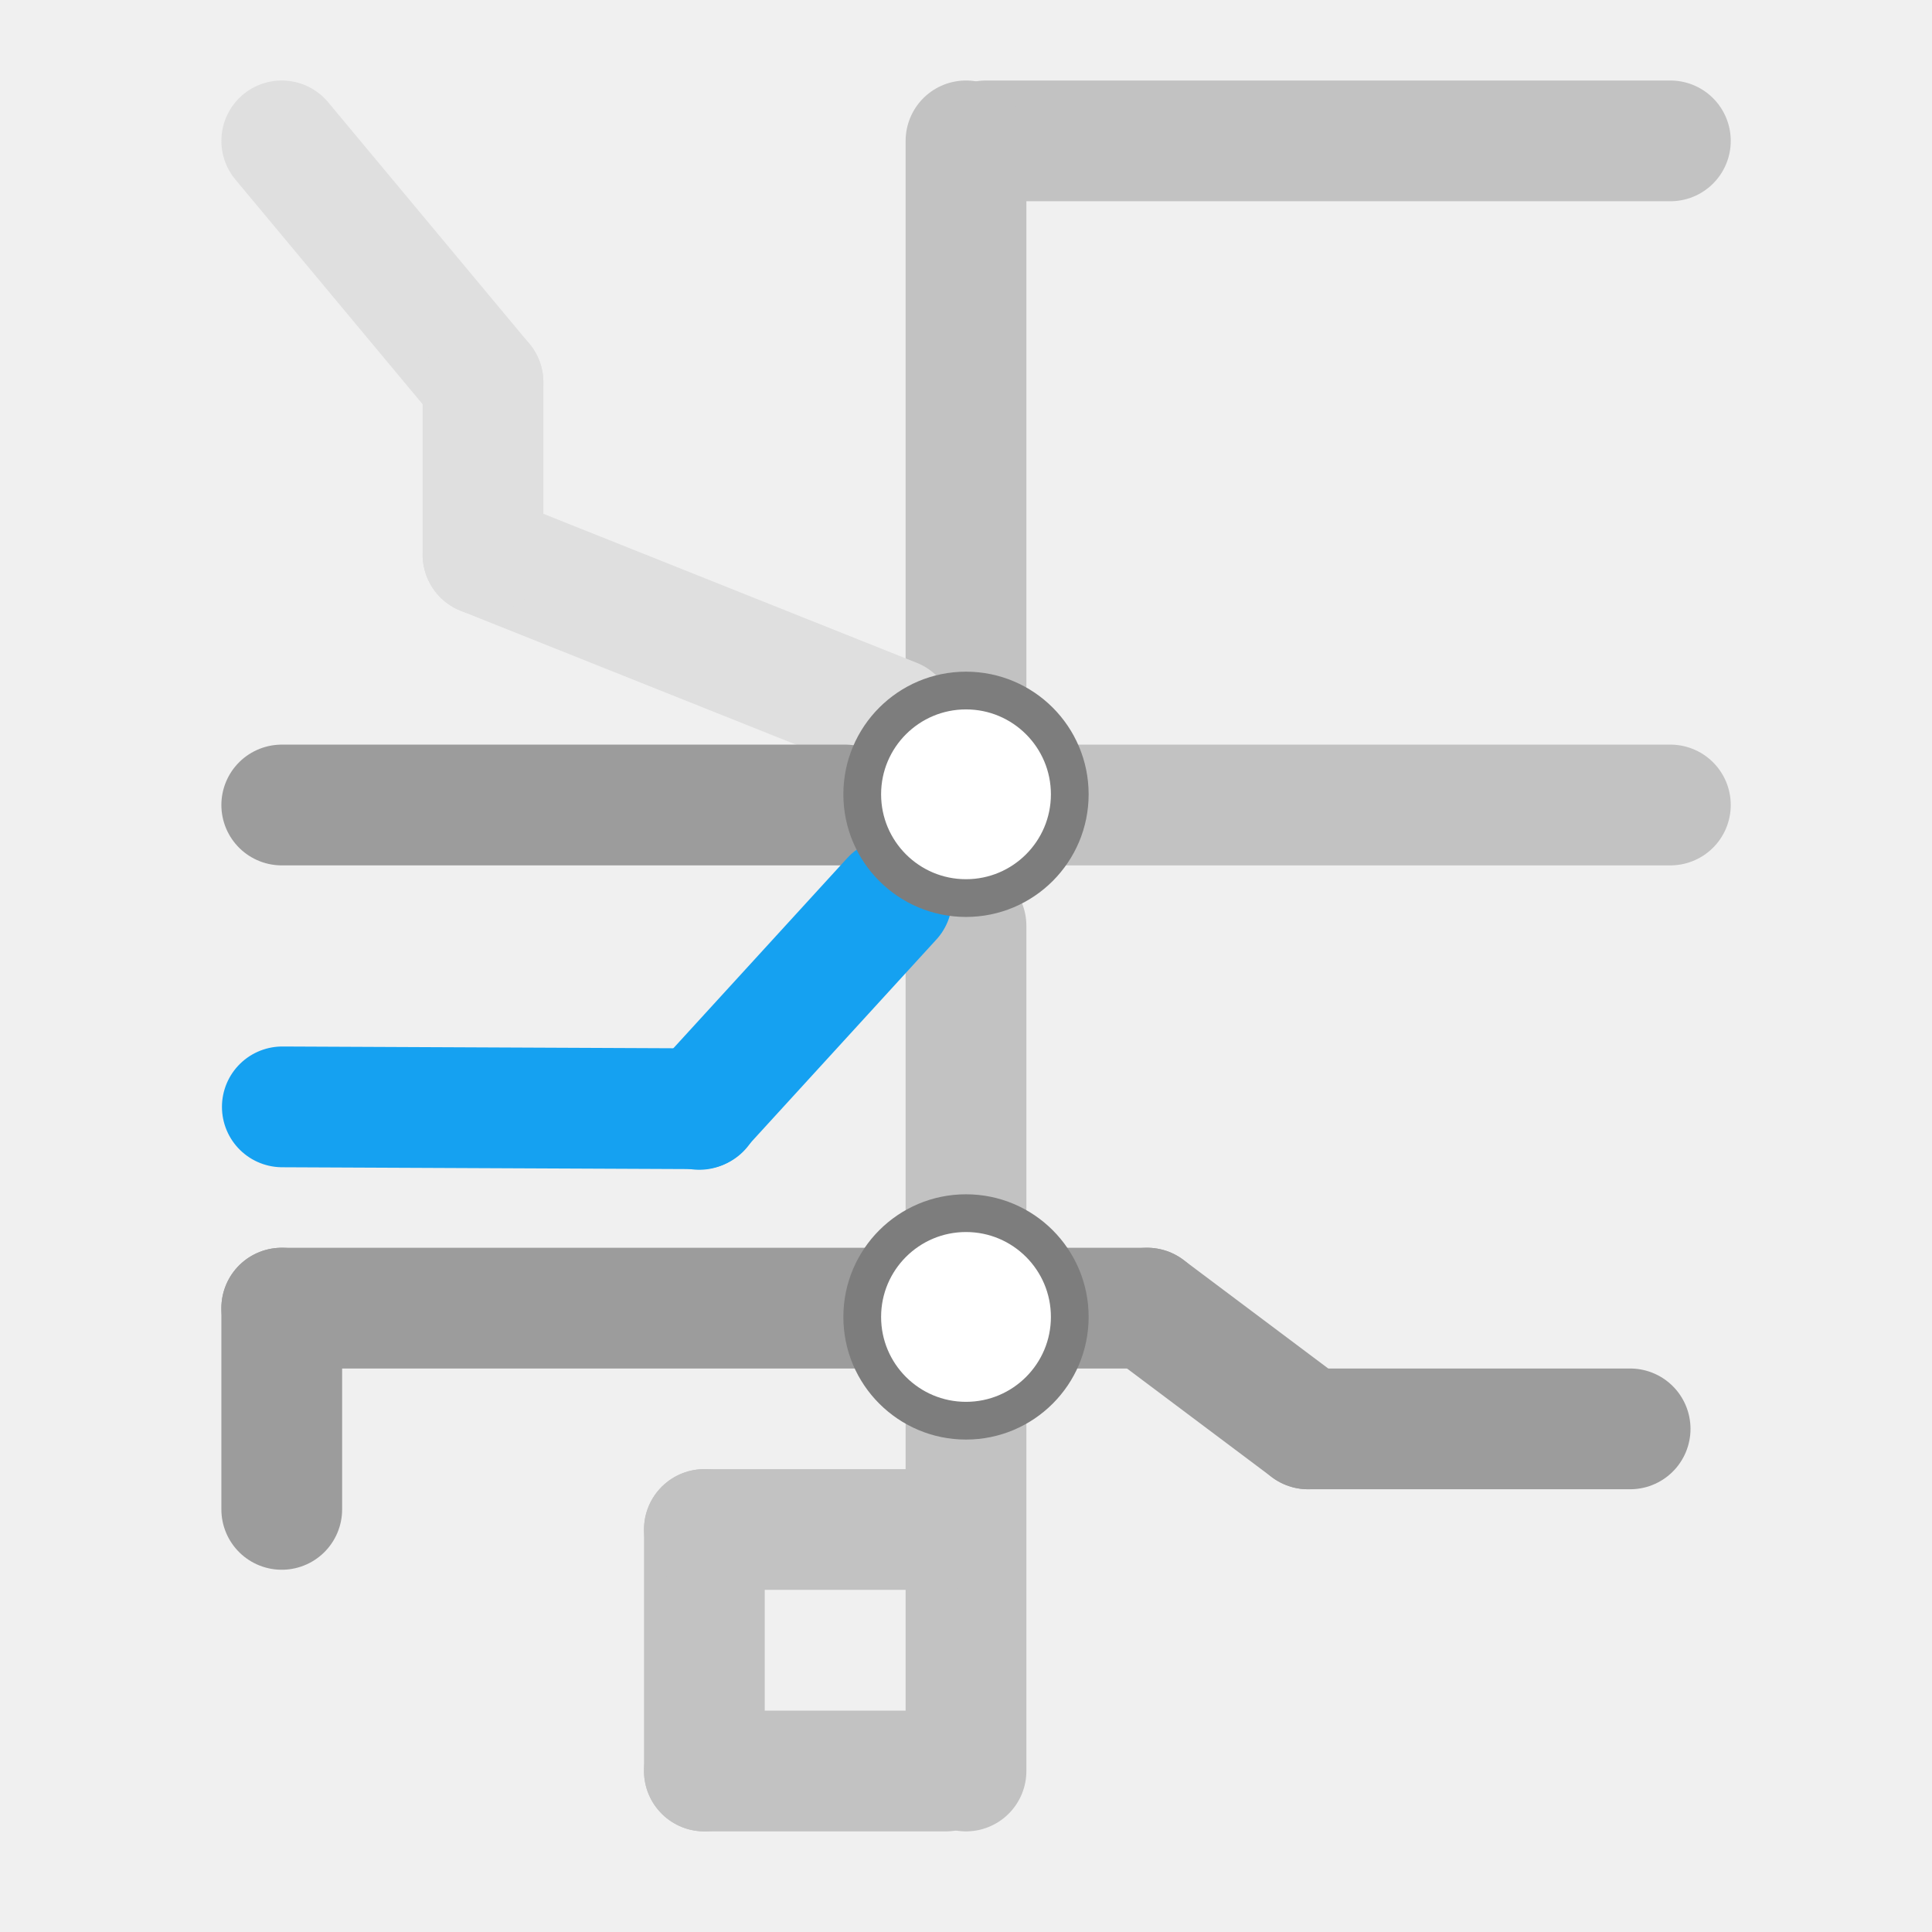
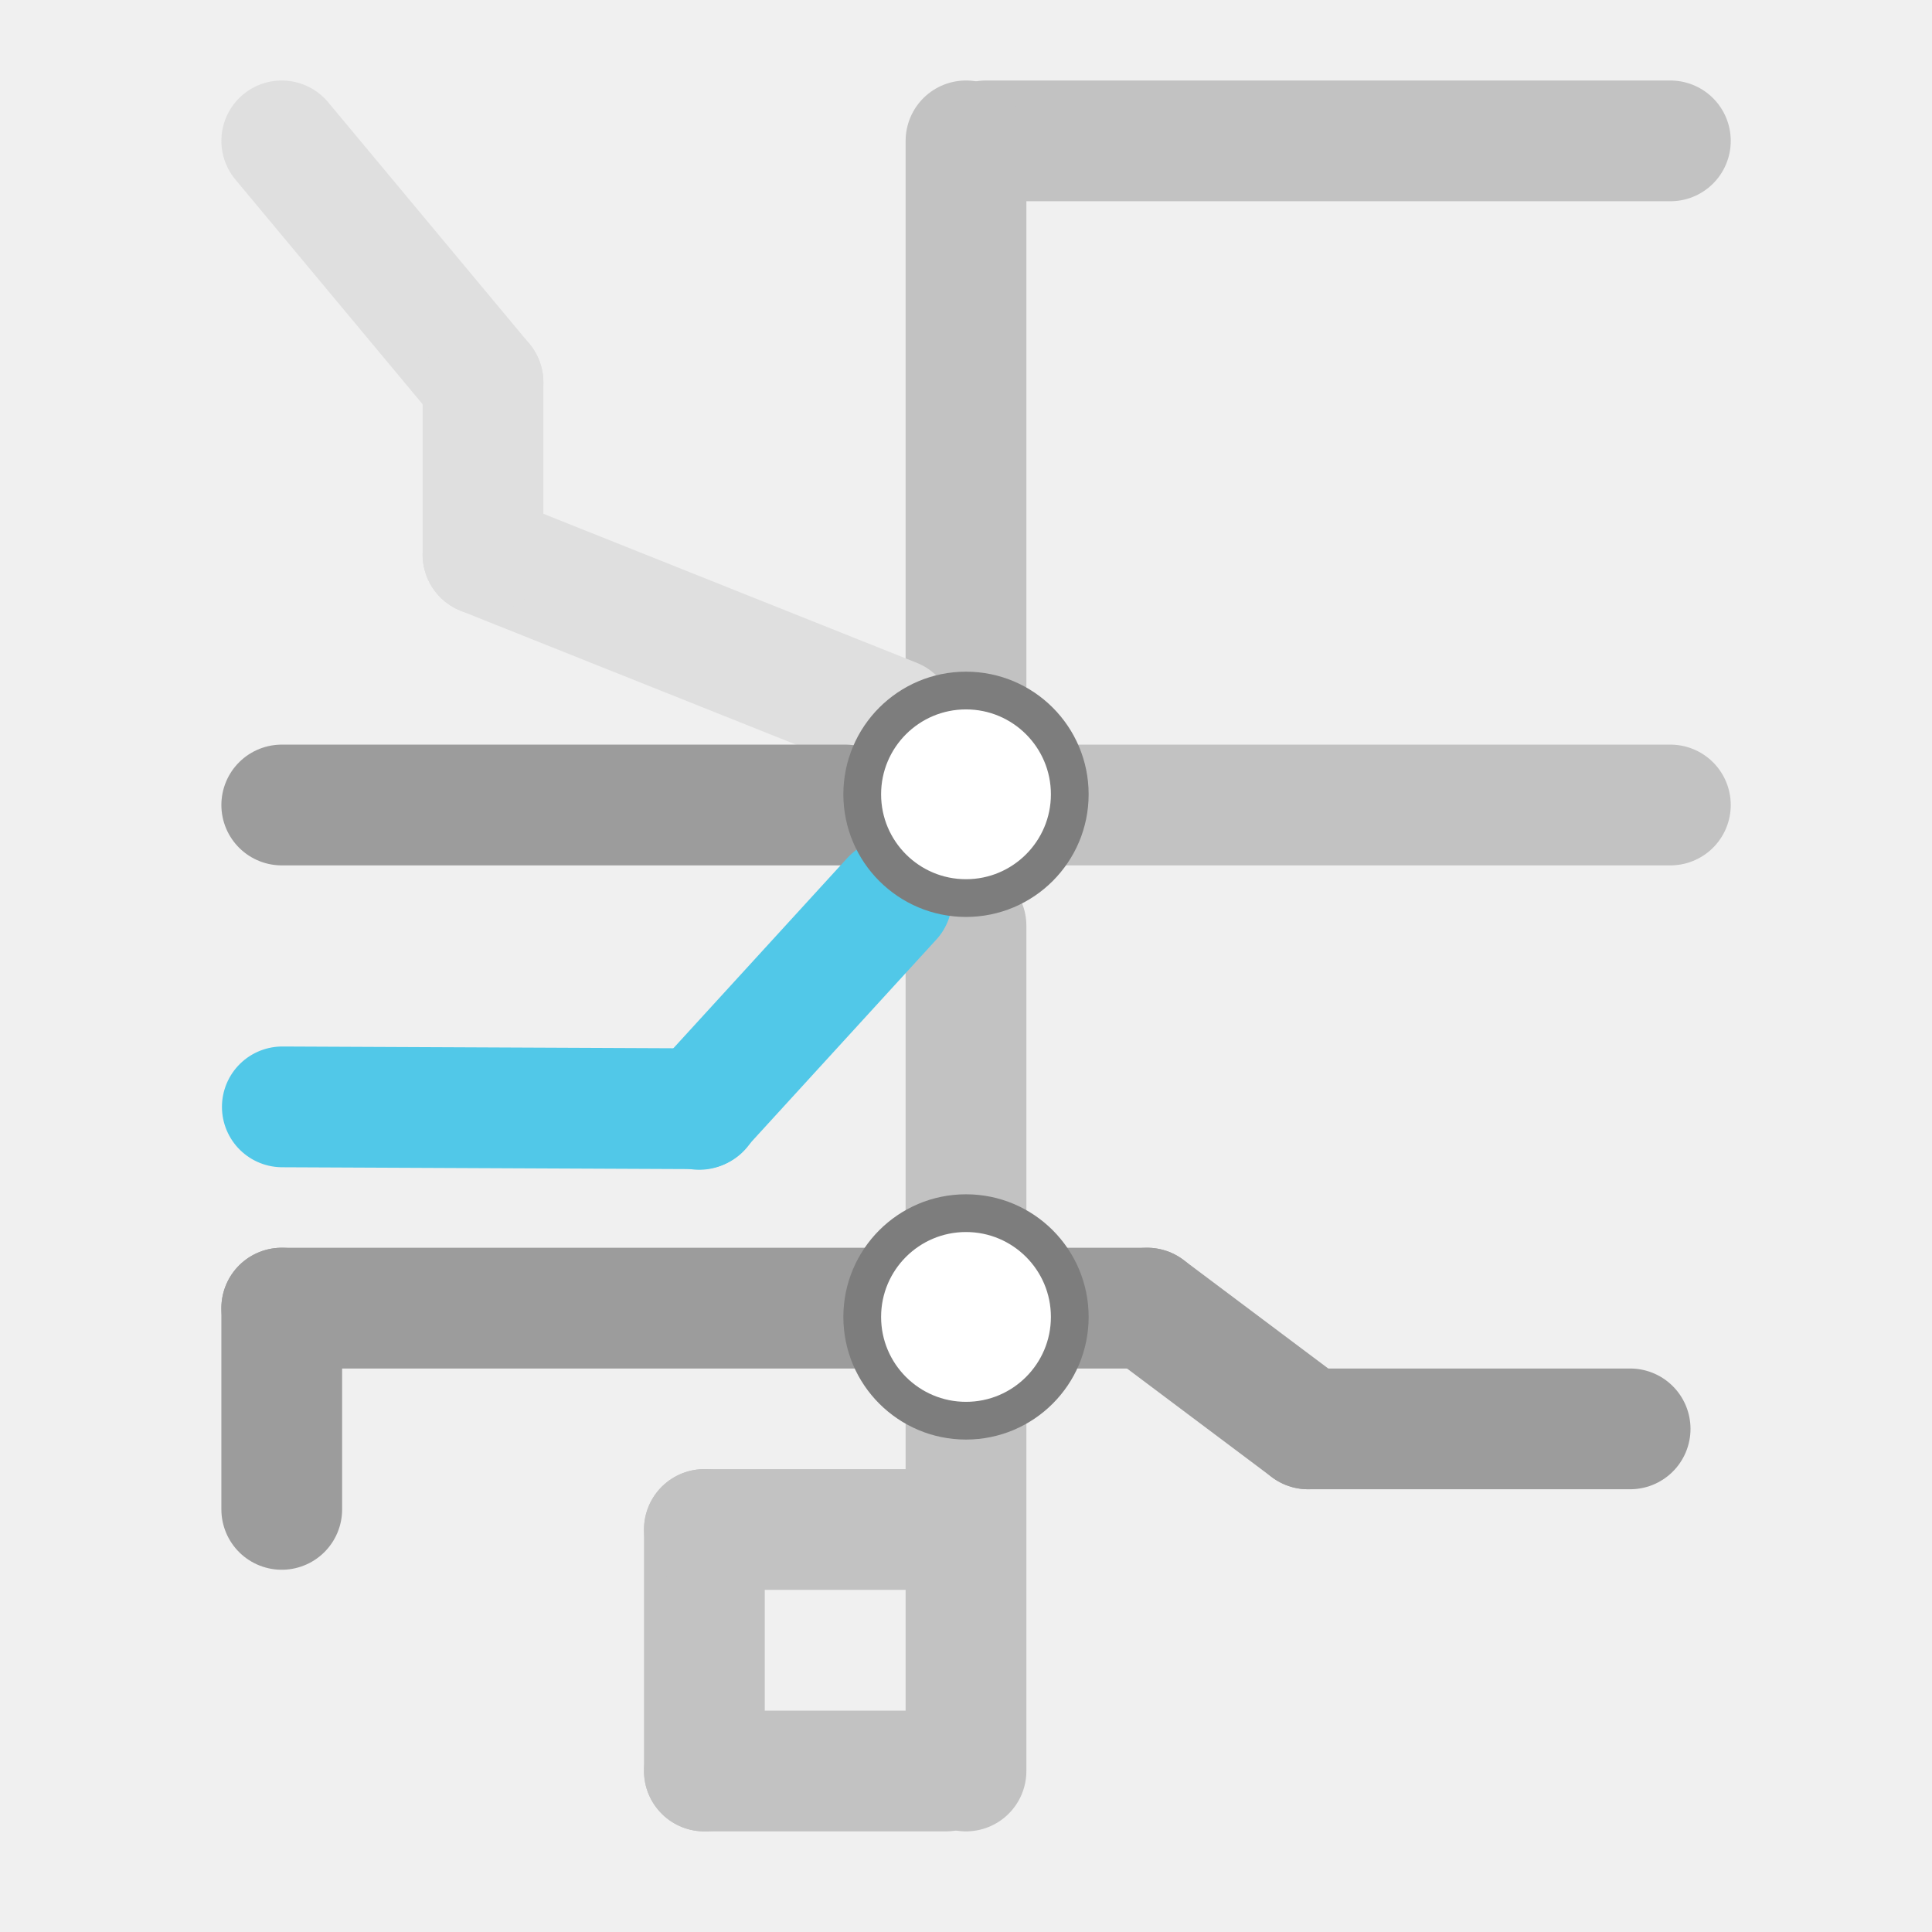
<svg xmlns="http://www.w3.org/2000/svg" width="1024px" height="1024px" viewBox="0 0 1024 1024" version="1.1">
-   <g id="Icon-1024-5" stroke="none" stroke-width="1" fill="none" fill-rule="evenodd">
+   <g id="logo_806" stroke="none" stroke-width="1" fill="none" fill-rule="evenodd">
    <g id="Gold-Line" transform="translate(501.3333, 64)" fill="#0D0D0D" stroke="#C2C2C2" stroke-linecap="round" stroke-width="64">
      <path d="M21.333,10.667 L384,10.667" id="Line" />
      <path d="M21.333,362.667 L384,362.667" id="Line-Copy" />
      <path d="M10.667,10.667 L10.667,352" id="Line" />
    </g>
    <g id="Red-Line" transform="translate(149.3333, 74.66667)" stroke="#DFDFDF" stroke-linecap="round" stroke-width="64">
      <path d="M0,0 L106.667,128" id="Line-2" />
      <path d="M106.667,219.333 L324.667,306.333" id="Line-3" />
      <path d="M106.667,128 L106.667,219.333" id="Line-3-Copy" />
    </g>
    <path d="M149.333,426.667 L448,426.667" id="Purple-Line" stroke="#9C9C9C" stroke-width="64" stroke-linecap="round" />
    <g id="Blue-Line" transform="translate(362.6667, 490.6667)" stroke="#C2C2C2" stroke-linecap="round" stroke-width="64">
      <path d="M149.333,0 L149.333,448" id="Line-5" />
      <path d="M10.667,320 L10.667,448" id="Line-5-Copy" />
      <path d="M138.667,320 L10.667,320" id="Line-5-Copy-2" />
      <path d="M138.667,448 L10.667,448" id="Line-5-Copy-3" />
    </g>
-     <g id="Expo-Line" transform="translate(148.6667, 475.6667)" stroke="#15A1F1" stroke-linecap="round" stroke-width="64">
+     <g id="Expo-Line" transform="translate(148.6667, 475.6667)" stroke="#51C8E8" stroke-linecap="round" stroke-width="64">
      <path d="M324.015,0.707 L221.969,112.333" id="Line-6" />
      <path d="M222.695,112 L0.971,111" id="Line-6-Copy" />
    </g>
    <g id="Green-Line" transform="translate(128, 682.6667)" stroke="#9C9C9C" stroke-linecap="round" stroke-width="64">
      <path d="M21.333,117.333 L21.333,10.667" id="Line-7" />
      <path d="M21.333,10.667 L480,10.667" id="Line-7-Copy" />
      <path d="M480,10.667 L565.333,74.667" id="Line-7-Copy-2" />
      <path d="M565.333,74.667 L736,74.667" id="Line-7-Copy-3" />
    </g>
    <circle id="Union-Station" stroke="#7D7D7D" stroke-width="20" fill="#FFFFFF" cx="512" cy="421" r="55" />
    <circle id="Willowbrook/Rosa-Parks-Station" stroke="#7D7D7D" stroke-width="20" fill="#FFFFFF" cx="512" cy="698" r="55" />
  </g>
</svg>
